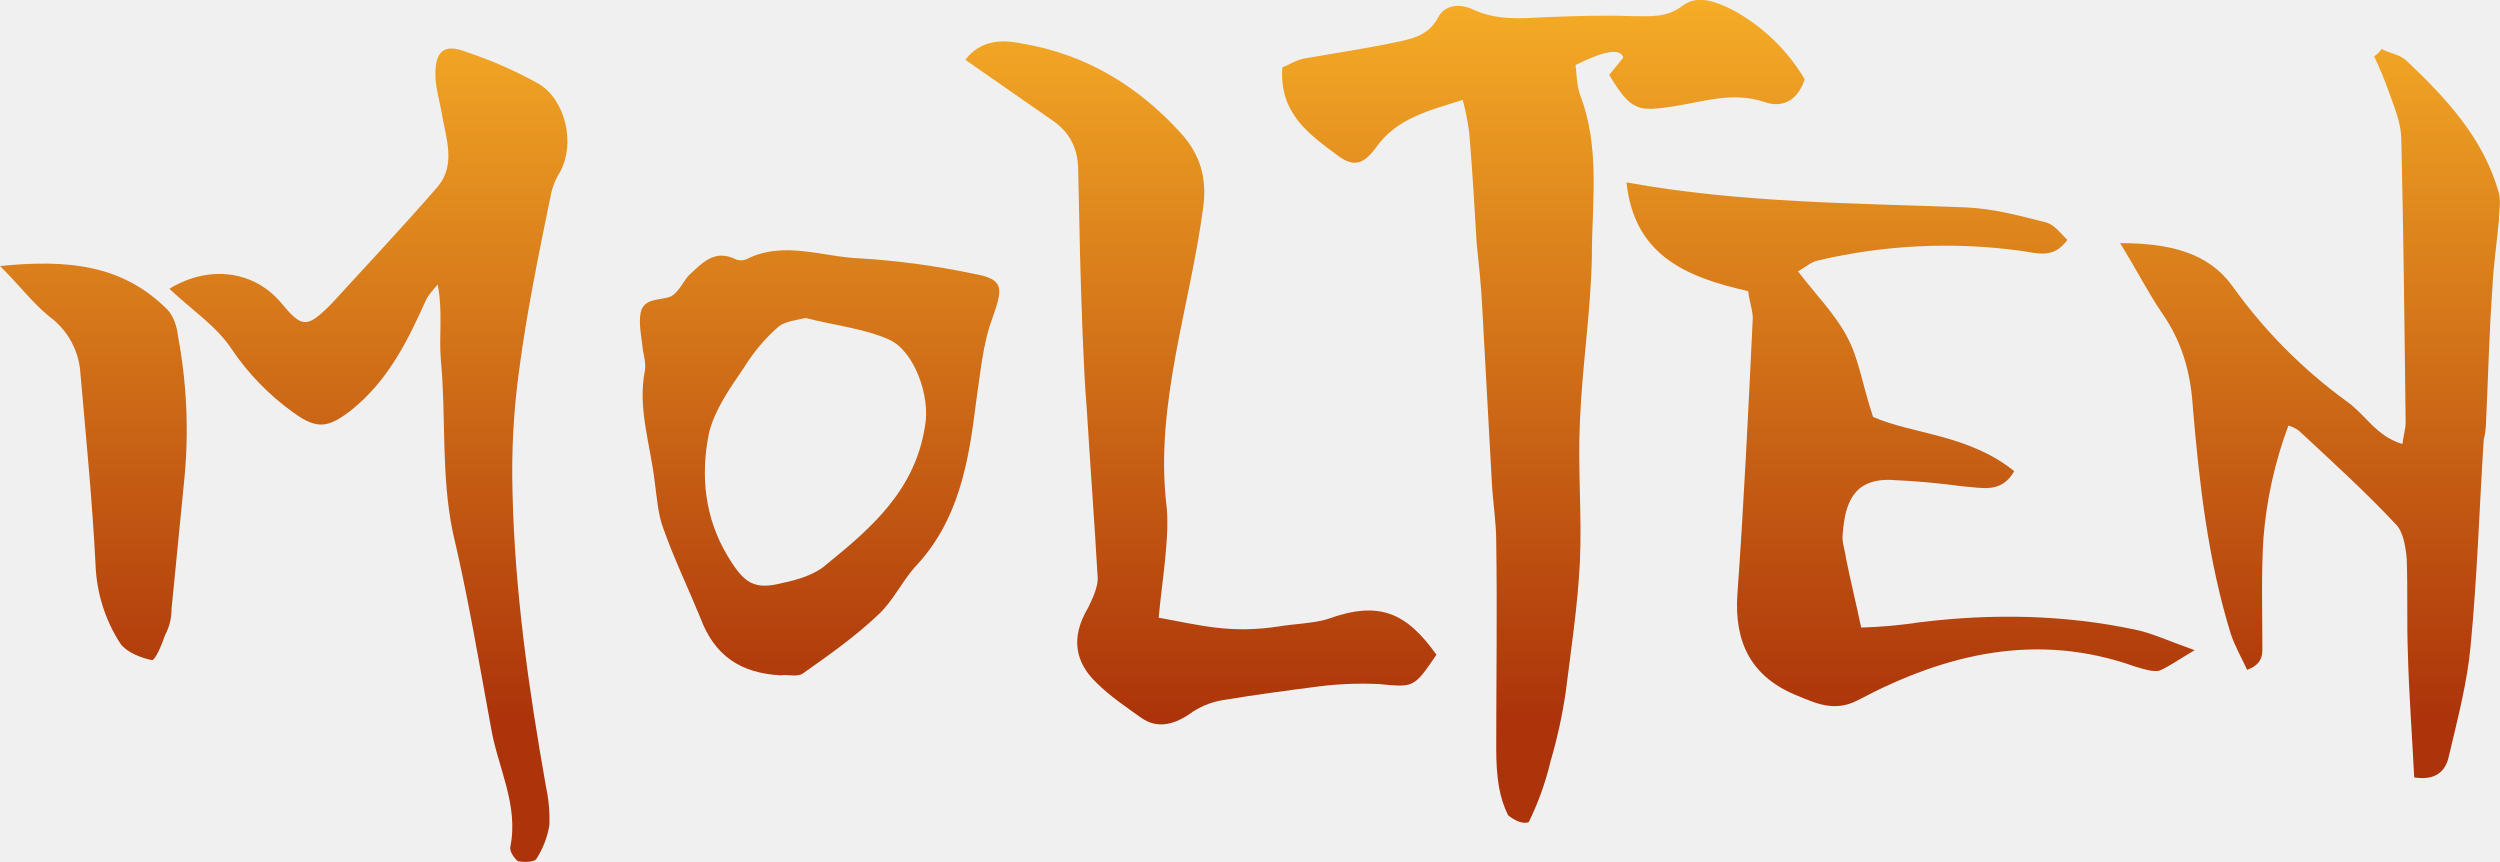
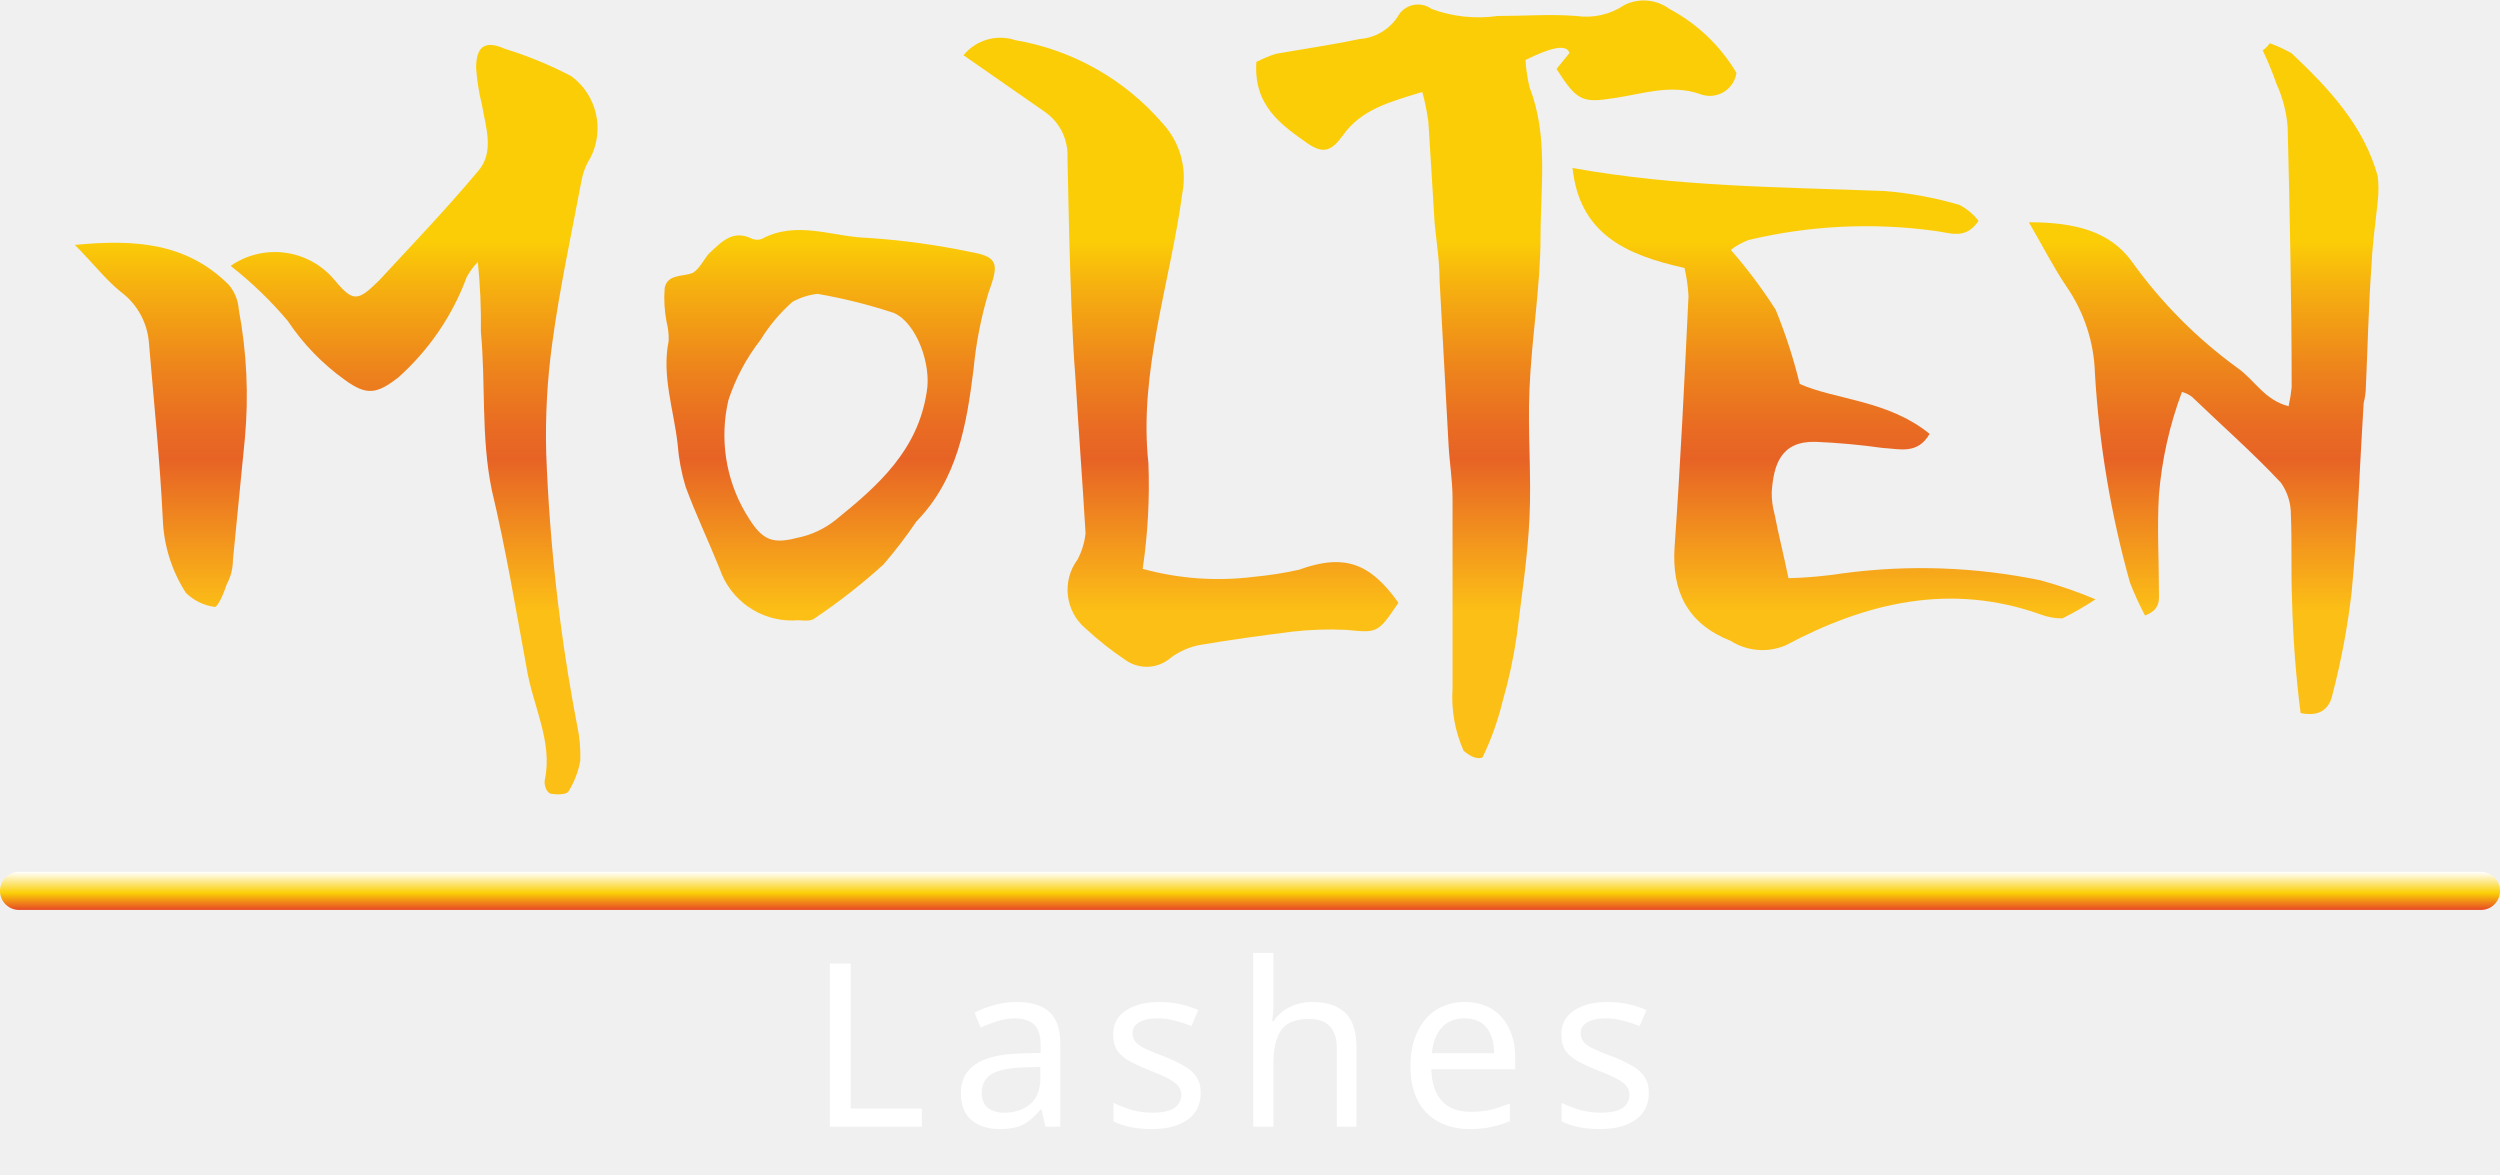
- <svg xmlns="http://www.w3.org/2000/svg" xmlns:xlink="http://www.w3.org/1999/xlink" viewBox="0 0 669.1 230.61">
+ <svg xmlns="http://www.w3.org/2000/svg" xmlns:xlink="http://www.w3.org/1999/xlink" viewBox="0 0 131.27 61.69">
  <defs>
-     <style>.cls-1{fill:url(#linear-gradient);}.cls-2{fill:url(#linear-gradient-2);}.cls-3{fill:url(#linear-gradient-3);}.cls-4{fill:url(#linear-gradient-4);}.cls-5{fill:url(#linear-gradient-5);}.cls-6{fill:url(#linear-gradient-6);}</style>
-     <linearGradient id="linear-gradient" x1="75.93" y1="193.07" x2="75.93" y2="0.44" gradientUnits="userSpaceOnUse">
-       <stop offset="0" stop-color="#ac330a" />
-       <stop offset="1" stop-color="#f5ac26" />
+     <style>.cls-1{fill:url(#linear-gradient);}.cls-2{fill:url(#linear-gradient-2);}.cls-3{fill:url(#linear-gradient-3);}.cls-4{fill:url(#linear-gradient-4);}.cls-5{fill:url(#linear-gradient-5);}.cls-6{fill:url(#linear-gradient-6);}.cls-7{font-size:12px;fill:#fff;font-family:LucidaBright, Lucida Bright;letter-spacing:0.1em;}.cls-8{fill:none;stroke-linecap:round;stroke-miterlimit:10;stroke-width:2px;stroke:url(#linear-gradient-7);}</style>
+     <linearGradient id="linear-gradient" x1="17.65" y1="32.06" x2="17.65" y2="12.66" gradientUnits="userSpaceOnUse">
+       <stop offset="0" stop-color="#fcbf16" />
+       <stop offset="0.41" stop-color="#e76325" />
+       <stop offset="0.51" stop-color="#e96d22" />
+       <stop offset="0.67" stop-color="#ee871b" />
+       <stop offset="0.88" stop-color="#f6b10f" />
+       <stop offset="1" stop-color="#fbcd07" />
    </linearGradient>
-     <linearGradient id="linear-gradient-2" x1="219.36" y1="193.07" x2="219.36" y2="0.44" xlink:href="#linear-gradient" />
-     <linearGradient id="linear-gradient-3" x1="321.41" y1="193.07" x2="321.41" y2="0.44" xlink:href="#linear-gradient" />
-     <linearGradient id="linear-gradient-4" x1="413.06" y1="193.07" x2="413.06" y2="0.44" xlink:href="#linear-gradient" />
-     <linearGradient id="linear-gradient-5" x1="511.31" y1="193.07" x2="511.31" y2="0.44" xlink:href="#linear-gradient" />
-     <linearGradient id="linear-gradient-6" x1="618.26" y1="193.07" x2="618.26" y2="0.44" xlink:href="#linear-gradient" />
+     <linearGradient id="linear-gradient-2" x1="43.56" y1="32.06" x2="43.56" y2="12.66" xlink:href="#linear-gradient" />
+     <linearGradient id="linear-gradient-3" x1="61.99" y1="32.06" x2="61.99" y2="12.66" xlink:href="#linear-gradient" />
+     <linearGradient id="linear-gradient-4" x1="78.55" y1="32.06" x2="78.55" y2="12.66" xlink:href="#linear-gradient" />
+     <linearGradient id="linear-gradient-5" x1="96.3" y1="32.06" x2="96.3" y2="12.66" xlink:href="#linear-gradient" />
+     <linearGradient id="linear-gradient-6" x1="115.62" y1="32.06" x2="115.62" y2="12.66" xlink:href="#linear-gradient" />
+     <linearGradient id="linear-gradient-7" x1="65.64" y1="47.78" x2="65.64" y2="45.78" gradientUnits="userSpaceOnUse">
+       <stop offset="0" stop-color="#e74a25" />
+       <stop offset="0.45" stop-color="#fbd007" />
+       <stop offset="1" stop-color="#fff" />
+     </linearGradient>
  </defs>
  <g id="Layer_2" data-name="Layer 2">
-     <g id="Layer_1-2" data-name="Layer 1">
-       <path class="cls-1" d="M32.26,172.32a41.59,41.59,0,0,1-6.69-21.22C24.7,134,23,116.81,21.5,99.67a20.29,20.29,0,0,0-8.13-14.82C9,81.36,5.52,76.71,0,71.19c17.73-1.74,32.55-.58,44.75,11.62,1.74,1.75,2.62,4.65,2.91,7.27a135.64,135.64,0,0,1,1.74,37.48L45.91,163a14.61,14.61,0,0,1-1.74,7c-.87,2.62-2.62,6.68-3.49,6.68C37.78,176.09,34,174.64,32.26,172.32Zm104.32,54.34c2.32-11.34-3.49-21.51-5.23-32.26-3.2-17.43-6.11-34.87-10.17-52C118,127,119.43,111.58,118,96.47c-.58-6.39.58-13.07-.87-20.34-1.16,1.45-2.62,2.91-3.2,4.36-4.94,11-10.17,21.5-20,29.35-6.1,4.65-9,5.23-15.4.58A66.65,66.65,0,0,1,61.9,93.28c-4.07-6.11-10.76-10.47-16.57-16C55.79,70.9,67.71,72.35,75,80.78c5.81,7,7,7.26,13.66.58C98.22,70.9,107.81,60.73,117.11,50c4.94-5.81,2.32-12.79,1.16-19.47-.58-3.49-1.74-7-1.74-10.75,0-6.4,2.61-8.14,8.42-5.82a112.85,112.85,0,0,1,19.18,8.43c7.27,4.36,9.88,16,5.81,23.54a18.89,18.89,0,0,0-2.61,6.68c-3.2,15.69-6.39,31.09-8.43,46.79a198.66,198.66,0,0,0-1.74,32c.58,26.74,4.36,53.18,9,79.34a40.19,40.19,0,0,1,.87,10.17,24.12,24.12,0,0,1-3.49,9c-.58.88-3.49.88-4.94.58C137.74,229.85,136.29,227.82,136.58,226.66Z" />
-       <path class="cls-2" d="M187.44,165.34c-3.2-7.84-7-15.69-9.88-23.83-1.46-3.77-1.75-8.42-2.33-12.49-1.16-10.17-4.65-19.76-2.61-29.93.29-1.75-.29-3.78-.58-5.52-.29-3.2-1.17-6.69-.58-9.89.87-4.06,5.23-3.19,8.13-4.35,2-1.17,3.2-3.78,4.65-5.52,3.78-3.49,7-7.27,12.79-4.36a4,4,0,0,0,2.61,0c10.17-5.23,20.63-.58,30.81-.29a210.49,210.49,0,0,1,29.93,4.07c8.42,1.45,8.13,3.77,5.23,11.91-2.62,7-3.2,14.82-4.36,22.37-2,16.28-4.65,32-16.57,44.46-3.48,4.07-5.81,9-9.58,12.5C229,170.28,222,175.22,215,180.16c-1.45,1.16-4.06.29-6.1.58C198.19,180.16,191.22,175.51,187.44,165.34Zm33.71-14.24c12.2-9.88,23.83-20,26.44-37.19,1.45-7.85-2.91-20-9.59-23s-14.53-3.78-22.37-5.81c-2.33.58-5.53.87-7.27,2.32a48.3,48.3,0,0,0-9.3,11.05c-3.78,5.52-7.84,11.33-9.3,17.43-2.32,11.33-1.16,22.67,4.94,32.84,4.36,7.26,7,9.3,14.82,7.26C213.59,155.17,218.24,153.72,221.15,151.1Z" />
-       <path class="cls-3" d="M293.51,182.78c-5.81-5.52-7-12.21-2.33-20.05,1.17-2.33,2.62-5.52,2.62-7.85-.87-15.11-2-30.22-2.91-45-.58-7-.87-14-1.16-20.92-.58-14.53-.87-28.77-1.16-43.3,0-5.52-2-9.88-6.39-13.08L258.35,16c4.06-5.23,9.59-5.52,15.11-4.36,17.43,2.9,31.38,11.62,42.71,24.12,4.95,5.52,7,11.91,5.82,20-3.49,26.15-12.79,52.31-9.88,78.75,1.16,8.43-1.16,21.21-2,30.8,11.05,2,19.18,4.36,32.26,2.33,3.2-.58,9.88-.87,13.08-2,13.65-4.94,20.92-1.74,29,9.59-6.1,9-6.1,8.72-15.4,7.85a94.68,94.68,0,0,0-15.69.58c-9,1.16-17.72,2.32-26.44,3.78a21,21,0,0,0-8.72,3.77c-4.36,2.91-8.72,3.78-12.79.88S297,186.27,293.51,182.78Z" />
-       <path class="cls-4" d="M403.65,218.23c-2.33-4.65-3.2-9.88-3.2-18,0-18.3.29-36.9,0-55.21,0-5.23-.87-10.46-1.16-15.69l-2.62-47.66c-.29-5.52-.87-11-1.45-16.56-.58-9.88-1.17-19.76-2-29.64a65.77,65.77,0,0,0-1.74-8.72c-9.3,2.91-17.73,4.94-23.25,12.79-3.2,4.35-5.81,5.23-9.88,2.32C350.47,36,342.33,30.51,343.2,18c1.74-.58,3.78-2,5.81-2.32,8.14-1.46,16.28-2.62,24.41-4.36,4.36-.87,8.72-1.74,11.34-6.39,1.74-3.78,6.1-4.07,9.59-2.33,6.39,2.91,12.78,2.33,19.18,2,7.55-.29,15.4-.58,23-.29,4.94,0,9.59.59,13.95-2.9,4.07-2.91,9-.87,13.08,1.16A50,50,0,0,1,483,21.21c-1.75,5.52-5.82,7.84-10.76,6.1-8.42-2.91-16.56,0-24.41,1.16-9.58,1.46-11.33,1.17-17.14-8.42l3.78-4.65c-.87-2.62-5.23-1.75-12.79,2,.29,2.33.29,5.23,1.16,7.85,5.53,14.24,3.2,29.06,3.2,43.59-.29,14.81-2.62,29.34-3.2,44.17-.58,12.49.58,25,0,37.48-.58,11.63-2.32,23-3.77,34.58A133.8,133.8,0,0,1,415,203.7,77.51,77.51,0,0,1,409.17,220S407.42,221.13,403.65,218.23Z" />
-       <path class="cls-5" d="M481.23,186.27C468.74,181.32,464.09,172,465,159c1.74-24.41,2.9-48.53,4.07-72.94.29-2.61-.87-4.94-1.17-8.14C450.72,74.1,437.35,68,435.32,48.82c30.51,5.52,60.73,5.52,90.66,6.68,7.56.29,14.82,2.32,21.8,4.07,2,.58,3.77,2.9,5.52,4.65-3.78,5.23-8.14,3.48-12.5,2.9a148.82,148.82,0,0,0-54.34,2.62c-1.45.29-2.9,1.45-5.23,2.9,4.65,6.11,9.88,11.34,13.08,17.44,3.2,5.81,4.07,12.78,7,21.5,10.46,4.65,25.58,4.65,37.78,14.53-3.49,6.11-8.72,4.36-13.66,4.07-6.39-.87-12.78-1.45-19.47-1.74-10.17-.29-12.2,6.68-12.78,14.53-.29,2,.58,4.07.87,6.39,1.16,5.81,2.61,11.62,4.07,18.6a128.68,128.68,0,0,0,16-1.46c19.18-2.32,38.36-2,57.25,2,4.36.87,8.71,2.91,16,5.52-4.94,2.91-7.27,4.65-9.59,5.52-2,.29-4.36-.58-6.39-1.16-26.16-9.3-50.57-3.49-74.11,9C491.11,190.62,486.17,188.3,481.23,186.27Z" />
-       <path class="cls-6" d="M644.43,174.35c-.29-8.14,0-16.56-.29-24.7-.29-3.2-.87-7.26-2.9-9.3-8.14-8.72-17.15-16.85-25.87-25a8.79,8.79,0,0,0-2.9-1.45,110.87,110.87,0,0,0-6.69,30.22c-.58,9.3-.29,18.6-.29,27.89,0,2.62.58,5.53-4.07,7.27-1.45-3.2-3.19-6.1-4.36-9.59-6.1-19.76-8.42-40.1-10.17-60.73-.58-9.3-2.9-17.44-8.13-25-3.78-5.52-6.69-11.34-11.33-18.89,13.36,0,23.53,2.61,29.93,11.33a135.47,135.47,0,0,0,30.8,31.09c4.94,3.49,7.84,9.3,14.82,11.34.29-2.33.87-4.07.87-5.81-.29-25.28-.58-50.57-1.16-75.56,0-4.36-1.75-8.43-3.2-12.49a97.24,97.24,0,0,0-4.07-9.88,7,7,0,0,0,2-2c2,1.16,4.65,1.45,6.39,2.91,10.75,10.17,20.92,20.92,25,35.74.58,2.33,0,4.65,0,7.27-.58,6.1-1.45,11.91-1.74,18-.88,12.21-1.16,24.7-1.75,36.91a20.17,20.17,0,0,1-.58,3.78c-1.16,18.3-1.74,36.61-3.48,54.92-.88,9.88-3.49,19.76-5.82,29.64-.87,4.36-3.77,6.68-9.3,5.81C645.59,197,644.72,185.68,644.43,174.35Z" />
+     <g id="Layer_2-2" data-name="Layer 2">
+       <path class="cls-1" d="M9.76,31.13A7.66,7.66,0,0,1,8.55,27.3c-.15-3.1-.47-6.2-.73-9.3a3.68,3.68,0,0,0-1.47-2.67c-.79-.63-1.42-1.47-2.42-2.47,3.21-.31,5.88-.1,8.09,2.1a2.26,2.26,0,0,1,.52,1.31A24.47,24.47,0,0,1,12.86,23l-.63,6.41a2.65,2.65,0,0,1-.32,1.26c-.15.47-.47,1.2-.63,1.2A2.66,2.66,0,0,1,9.76,31.13Zm18.85,9.81c.42-2-.63-3.88-.95-5.82-.58-3.15-1.1-6.3-1.84-9.4-.57-2.78-.31-5.56-.57-8.29a31.55,31.55,0,0,0-.16-3.68,4,4,0,0,0-.58.79,13.2,13.2,0,0,1-3.62,5.3c-1.1.84-1.63.95-2.78.11a11.94,11.94,0,0,1-3-3.1,20.19,20.19,0,0,0-3-2.89,4.08,4.08,0,0,1,5.36.63c1.05,1.26,1.26,1.31,2.46.11C21.68,12.81,23.41,11,25.09,9c.89-1,.42-2.31.21-3.52A11.07,11.07,0,0,1,25,3.57c0-1.16.48-1.47,1.53-1A20.52,20.52,0,0,1,30,4,3.4,3.4,0,0,1,31,8.29a3.39,3.39,0,0,0-.47,1.21C30,12.33,29.39,15.12,29,18a35.32,35.32,0,0,0-.32,5.78,94.26,94.26,0,0,0,1.63,14.33,7.56,7.56,0,0,1,.16,1.83,4.54,4.54,0,0,1-.63,1.63c-.11.16-.63.16-.9.11S28.55,41.15,28.61,40.94Z" />
+       <path class="cls-2" d="M37.79,29.87C37.22,28.45,36.53,27,36,25.56a10.52,10.52,0,0,1-.42-2.25c-.21-1.84-.84-3.57-.47-5.41a3.41,3.41,0,0,0-.11-1,6.68,6.68,0,0,1-.1-1.78c.15-.74.94-.58,1.47-.79.36-.21.57-.68.84-1,.68-.63,1.26-1.31,2.31-.78a.75.75,0,0,0,.47,0c1.84-1,3.73-.11,5.56-.06a38.63,38.63,0,0,1,5.41.74c1.52.26,1.47.68.94,2.15a20.63,20.63,0,0,0-.78,4c-.37,2.94-.84,5.78-3,8a25.35,25.35,0,0,1-1.73,2.26,31.38,31.38,0,0,1-3.62,2.83c-.26.21-.73.06-1.1.11A4,4,0,0,1,37.79,29.87Zm6.09-2.57c2.21-1.79,4.31-3.63,4.78-6.72.26-1.42-.53-3.63-1.73-4.15a28.33,28.33,0,0,0-4-1,3.53,3.53,0,0,0-1.32.42,8.84,8.84,0,0,0-1.68,2,10.46,10.46,0,0,0-1.68,3.15,8.08,8.08,0,0,0,.9,5.94c.78,1.31,1.26,1.68,2.67,1.31A4.74,4.74,0,0,0,43.88,27.3Z" />
+       <path class="cls-3" d="M57,33a2.66,2.66,0,0,1-.42-3.62A3.8,3.8,0,0,0,57,28c-.16-2.73-.37-5.46-.53-8.14-.1-1.26-.16-2.52-.21-3.78-.1-2.62-.16-5.19-.21-7.82a2.76,2.76,0,0,0-1.15-2.36l-4.31-3a2.5,2.5,0,0,1,2.73-.79,13.13,13.13,0,0,1,7.72,4.36,4.2,4.2,0,0,1,1.05,3.62c-.63,4.72-2.31,9.45-1.79,14.22A30,30,0,0,1,60,29.87a15,15,0,0,0,5.82.42,19.43,19.43,0,0,0,2.37-.37c2.46-.89,3.78-.31,5.24,1.73-1.1,1.63-1.1,1.58-2.78,1.42a17.86,17.86,0,0,0-2.83.1c-1.63.21-3.2.42-4.78.69a3.69,3.69,0,0,0-1.57.68,1.92,1.92,0,0,1-2.31.16A17.07,17.07,0,0,1,57,33Z" />
+       <path class="cls-4" d="M76.85,39.42a6.93,6.93,0,0,1-.58-3.25c0-3.31,0-6.67,0-10,0-.94-.16-1.89-.21-2.83l-.47-8.61c0-1-.16-2-.26-3C75.22,10,75.12,8.19,75,6.4a11.22,11.22,0,0,0-.32-1.57c-1.68.52-3.2.89-4.19,2.31-.58.79-1,.94-1.79.42-1.42-1-2.89-2-2.73-4.31a7.66,7.66,0,0,1,1-.42c1.47-.26,2.94-.47,4.41-.78a2.62,2.62,0,0,0,2-1.16A1.21,1.21,0,0,1,75.17.47a7.11,7.11,0,0,0,3.46.37c1.37,0,2.79-.11,4.15,0A3.59,3.59,0,0,0,85.3.26a2.27,2.27,0,0,1,2.36.21,9,9,0,0,1,3.52,3.36,1.42,1.42,0,0,1-1.94,1.1c-1.52-.52-3,0-4.41.21-1.73.27-2,.21-3.1-1.52l.68-.84c-.15-.47-.94-.31-2.31.37a8.56,8.56,0,0,0,.21,1.42c1,2.57.58,5.25.58,7.87s-.47,5.3-.58,8c-.1,2.26.11,4.51,0,6.77-.1,2.1-.42,4.15-.68,6.25a25.44,25.44,0,0,1-.73,3.36,14.9,14.9,0,0,1-1.05,2.94S77.53,40,76.85,39.42Z" />
+       <path class="cls-5" d="M90.87,33.65c-2.26-.9-3.1-2.58-2.94-4.94.31-4.41.52-8.76.73-13.17a8.51,8.51,0,0,0-.21-1.47c-3.1-.69-5.51-1.79-5.88-5.25,5.51,1,11,1,16.38,1.21a19.59,19.59,0,0,1,3.94.73,3,3,0,0,1,1,.84c-.68,1-1.47.63-2.25.53a26.61,26.61,0,0,0-9.82.47,3.54,3.54,0,0,0-.94.52,25.83,25.83,0,0,1,2.36,3.15,27.49,27.49,0,0,1,1.26,3.89c1.89.84,4.62.84,6.82,2.62-.63,1.1-1.57.79-2.47.74-1.15-.16-2.31-.27-3.51-.32-1.84-.05-2.21,1.21-2.31,2.63A4.07,4.07,0,0,0,93.18,27c.2,1.05.47,2.1.73,3.36a22.81,22.81,0,0,0,2.89-.26,31,31,0,0,1,10.34.37,23.25,23.25,0,0,1,2.89,1,15.64,15.64,0,0,1-1.74,1,3.15,3.15,0,0,1-1.15-.21c-4.73-1.68-9.14-.63-13.39,1.63A3.12,3.12,0,0,1,90.87,33.65Z" />
+       <path class="cls-6" d="M120.35,31.5c-.06-1.47,0-3-.06-4.47a2.89,2.89,0,0,0-.52-1.68c-1.47-1.57-3.1-3-4.67-4.51a1.52,1.52,0,0,0-.53-.26A20.12,20.12,0,0,0,113.36,26c-.1,1.68,0,3.36,0,5,0,.48.11,1-.73,1.32a17,17,0,0,1-.79-1.73,52.07,52.07,0,0,1-1.84-11,8.44,8.44,0,0,0-1.47-4.51c-.68-1-1.21-2.05-2-3.41,2.41,0,4.25.47,5.4,2.05a24.51,24.51,0,0,0,5.57,5.61c.89.63,1.41,1.68,2.67,2a8.74,8.74,0,0,0,.16-1c0-4.57-.1-9.14-.21-13.65a6.68,6.68,0,0,0-.58-2.26,18.92,18.92,0,0,0-.73-1.78,1.3,1.3,0,0,0,.37-.37,7.1,7.1,0,0,1,1.15.53c1.94,1.83,3.78,3.78,4.52,6.45a5.82,5.82,0,0,1,0,1.32c-.11,1.1-.27,2.15-.32,3.25-.16,2.2-.21,4.46-.31,6.67a3.82,3.82,0,0,1-.11.68c-.21,3.31-.31,6.61-.63,9.92a38.88,38.88,0,0,1-1,5.35c-.16.79-.68,1.21-1.68,1C120.56,35.59,120.4,33.54,120.35,31.5Z" />
+       <text class="cls-7" transform="translate(42.42 59.16)">Lashes</text>
+       <line class="cls-8" x1="1" y1="46.78" x2="130.27" y2="46.78" />
    </g>
  </g>
</svg>
